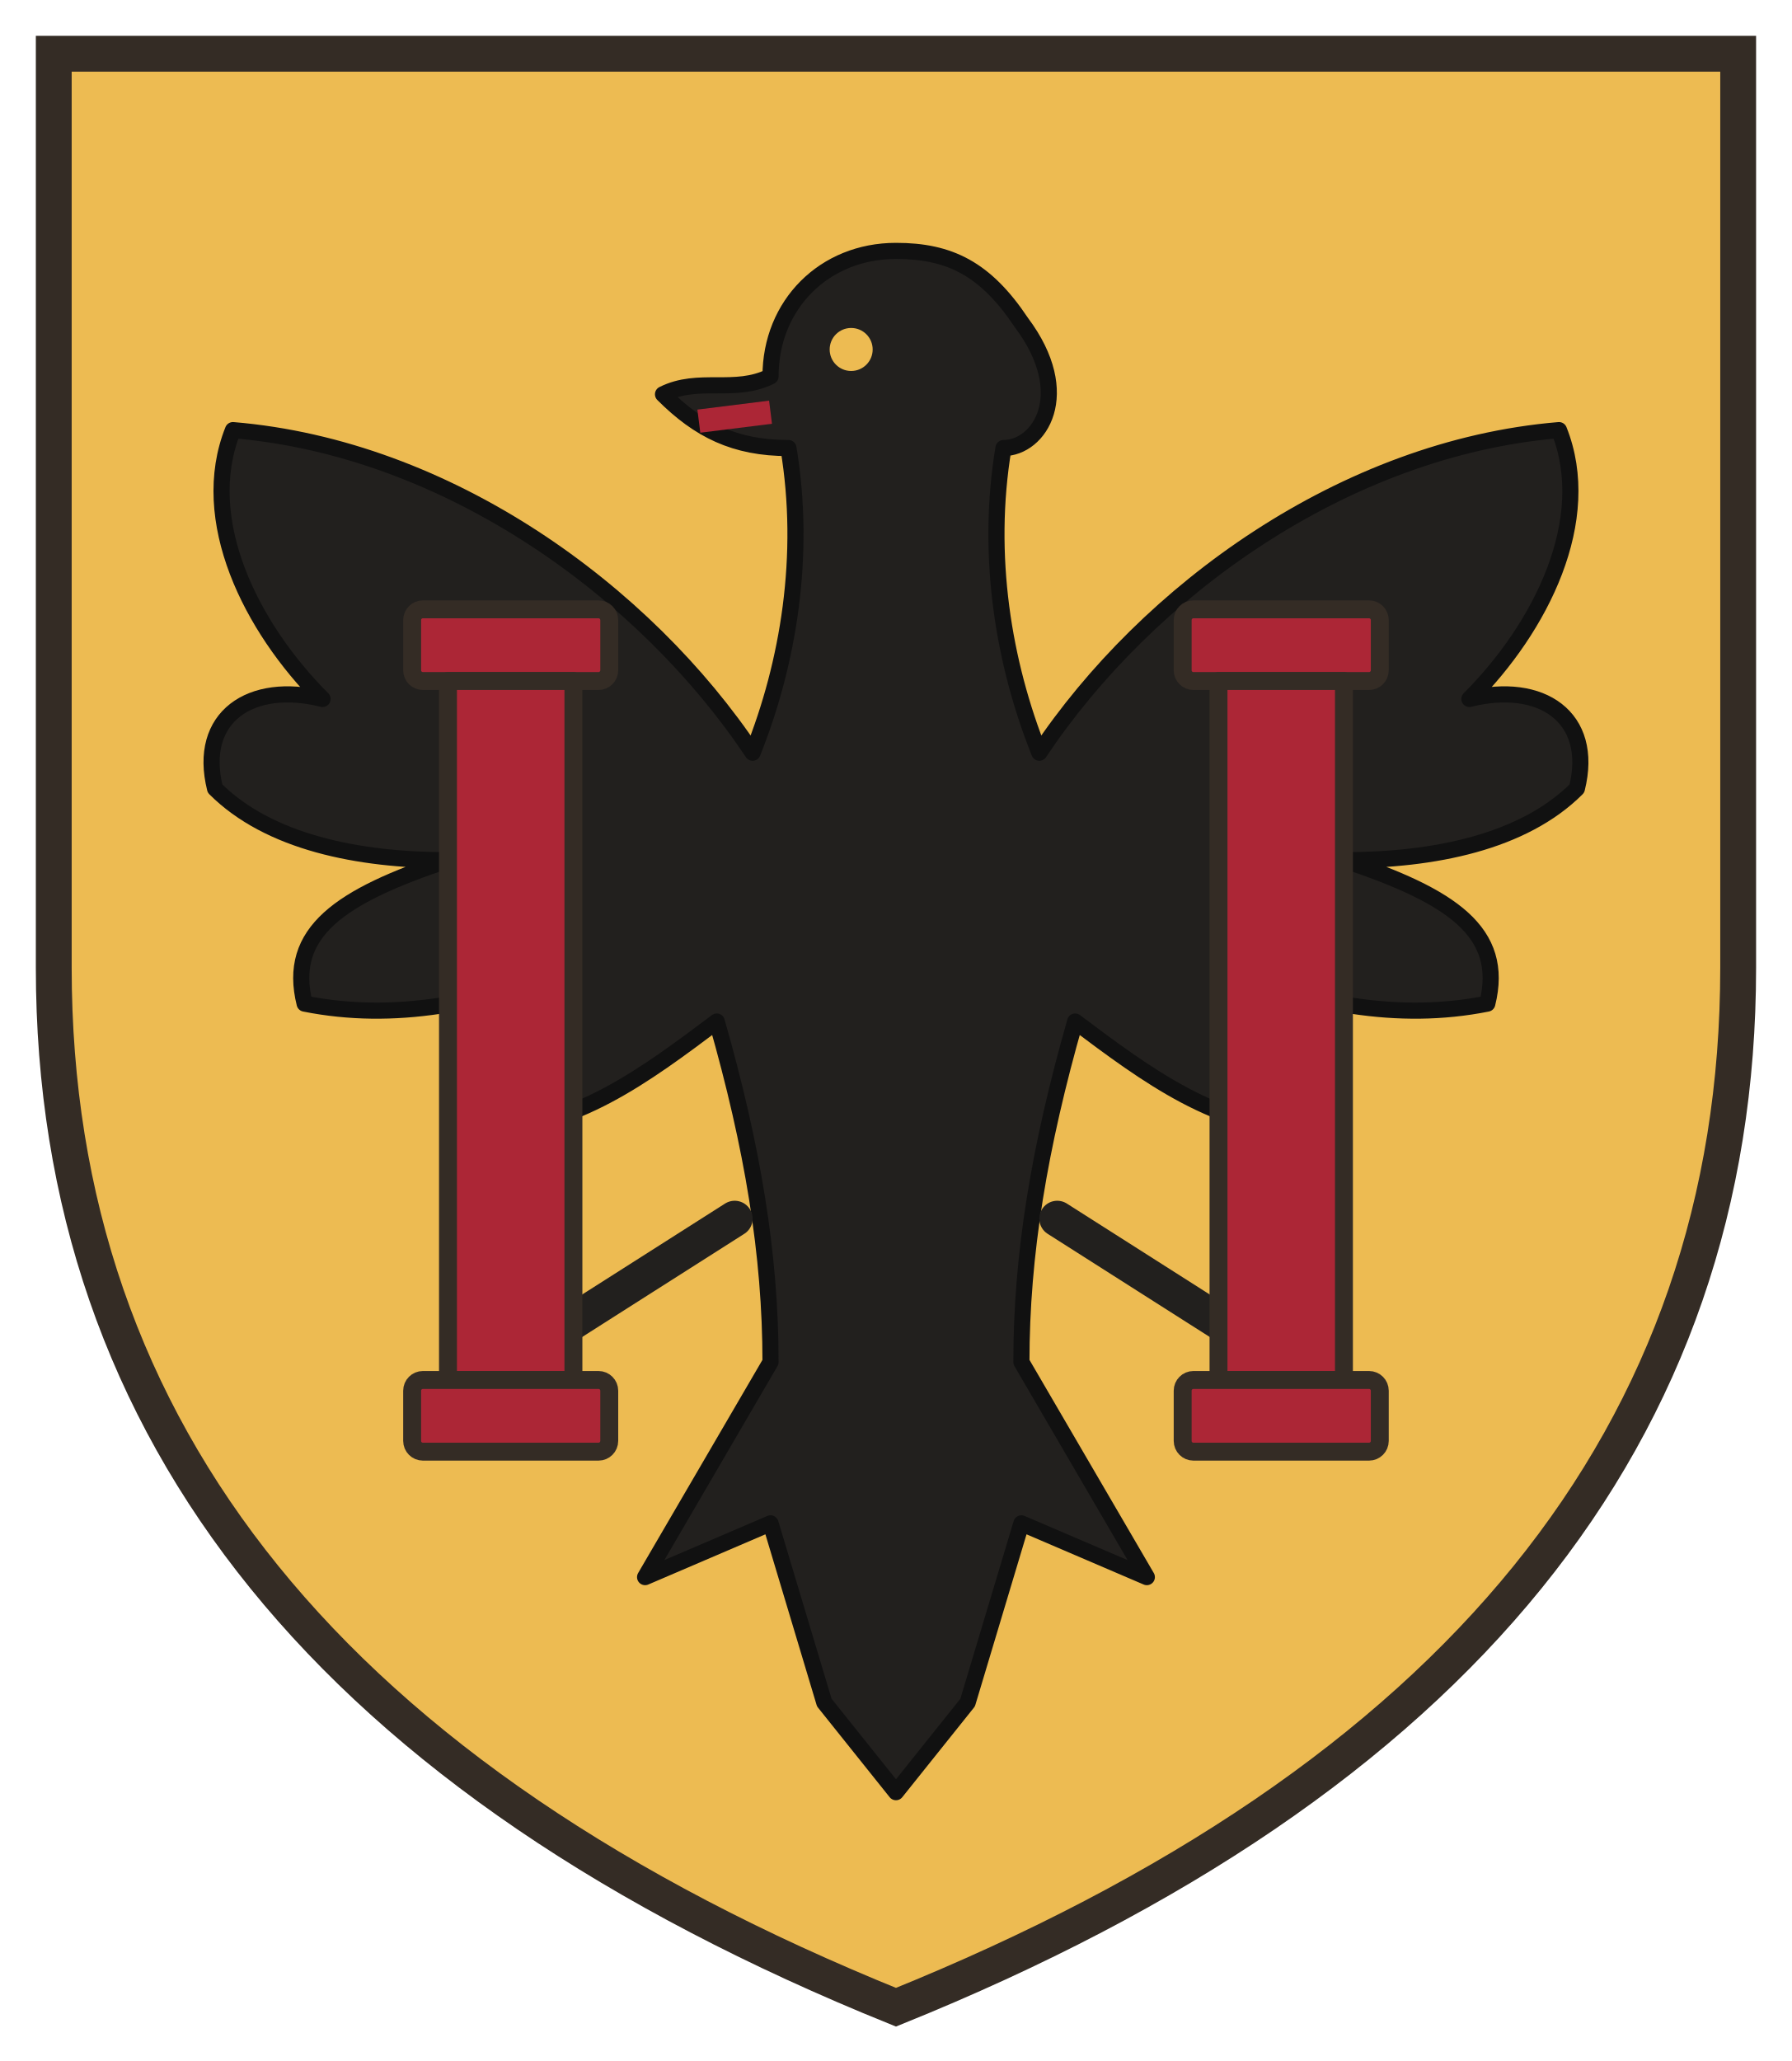
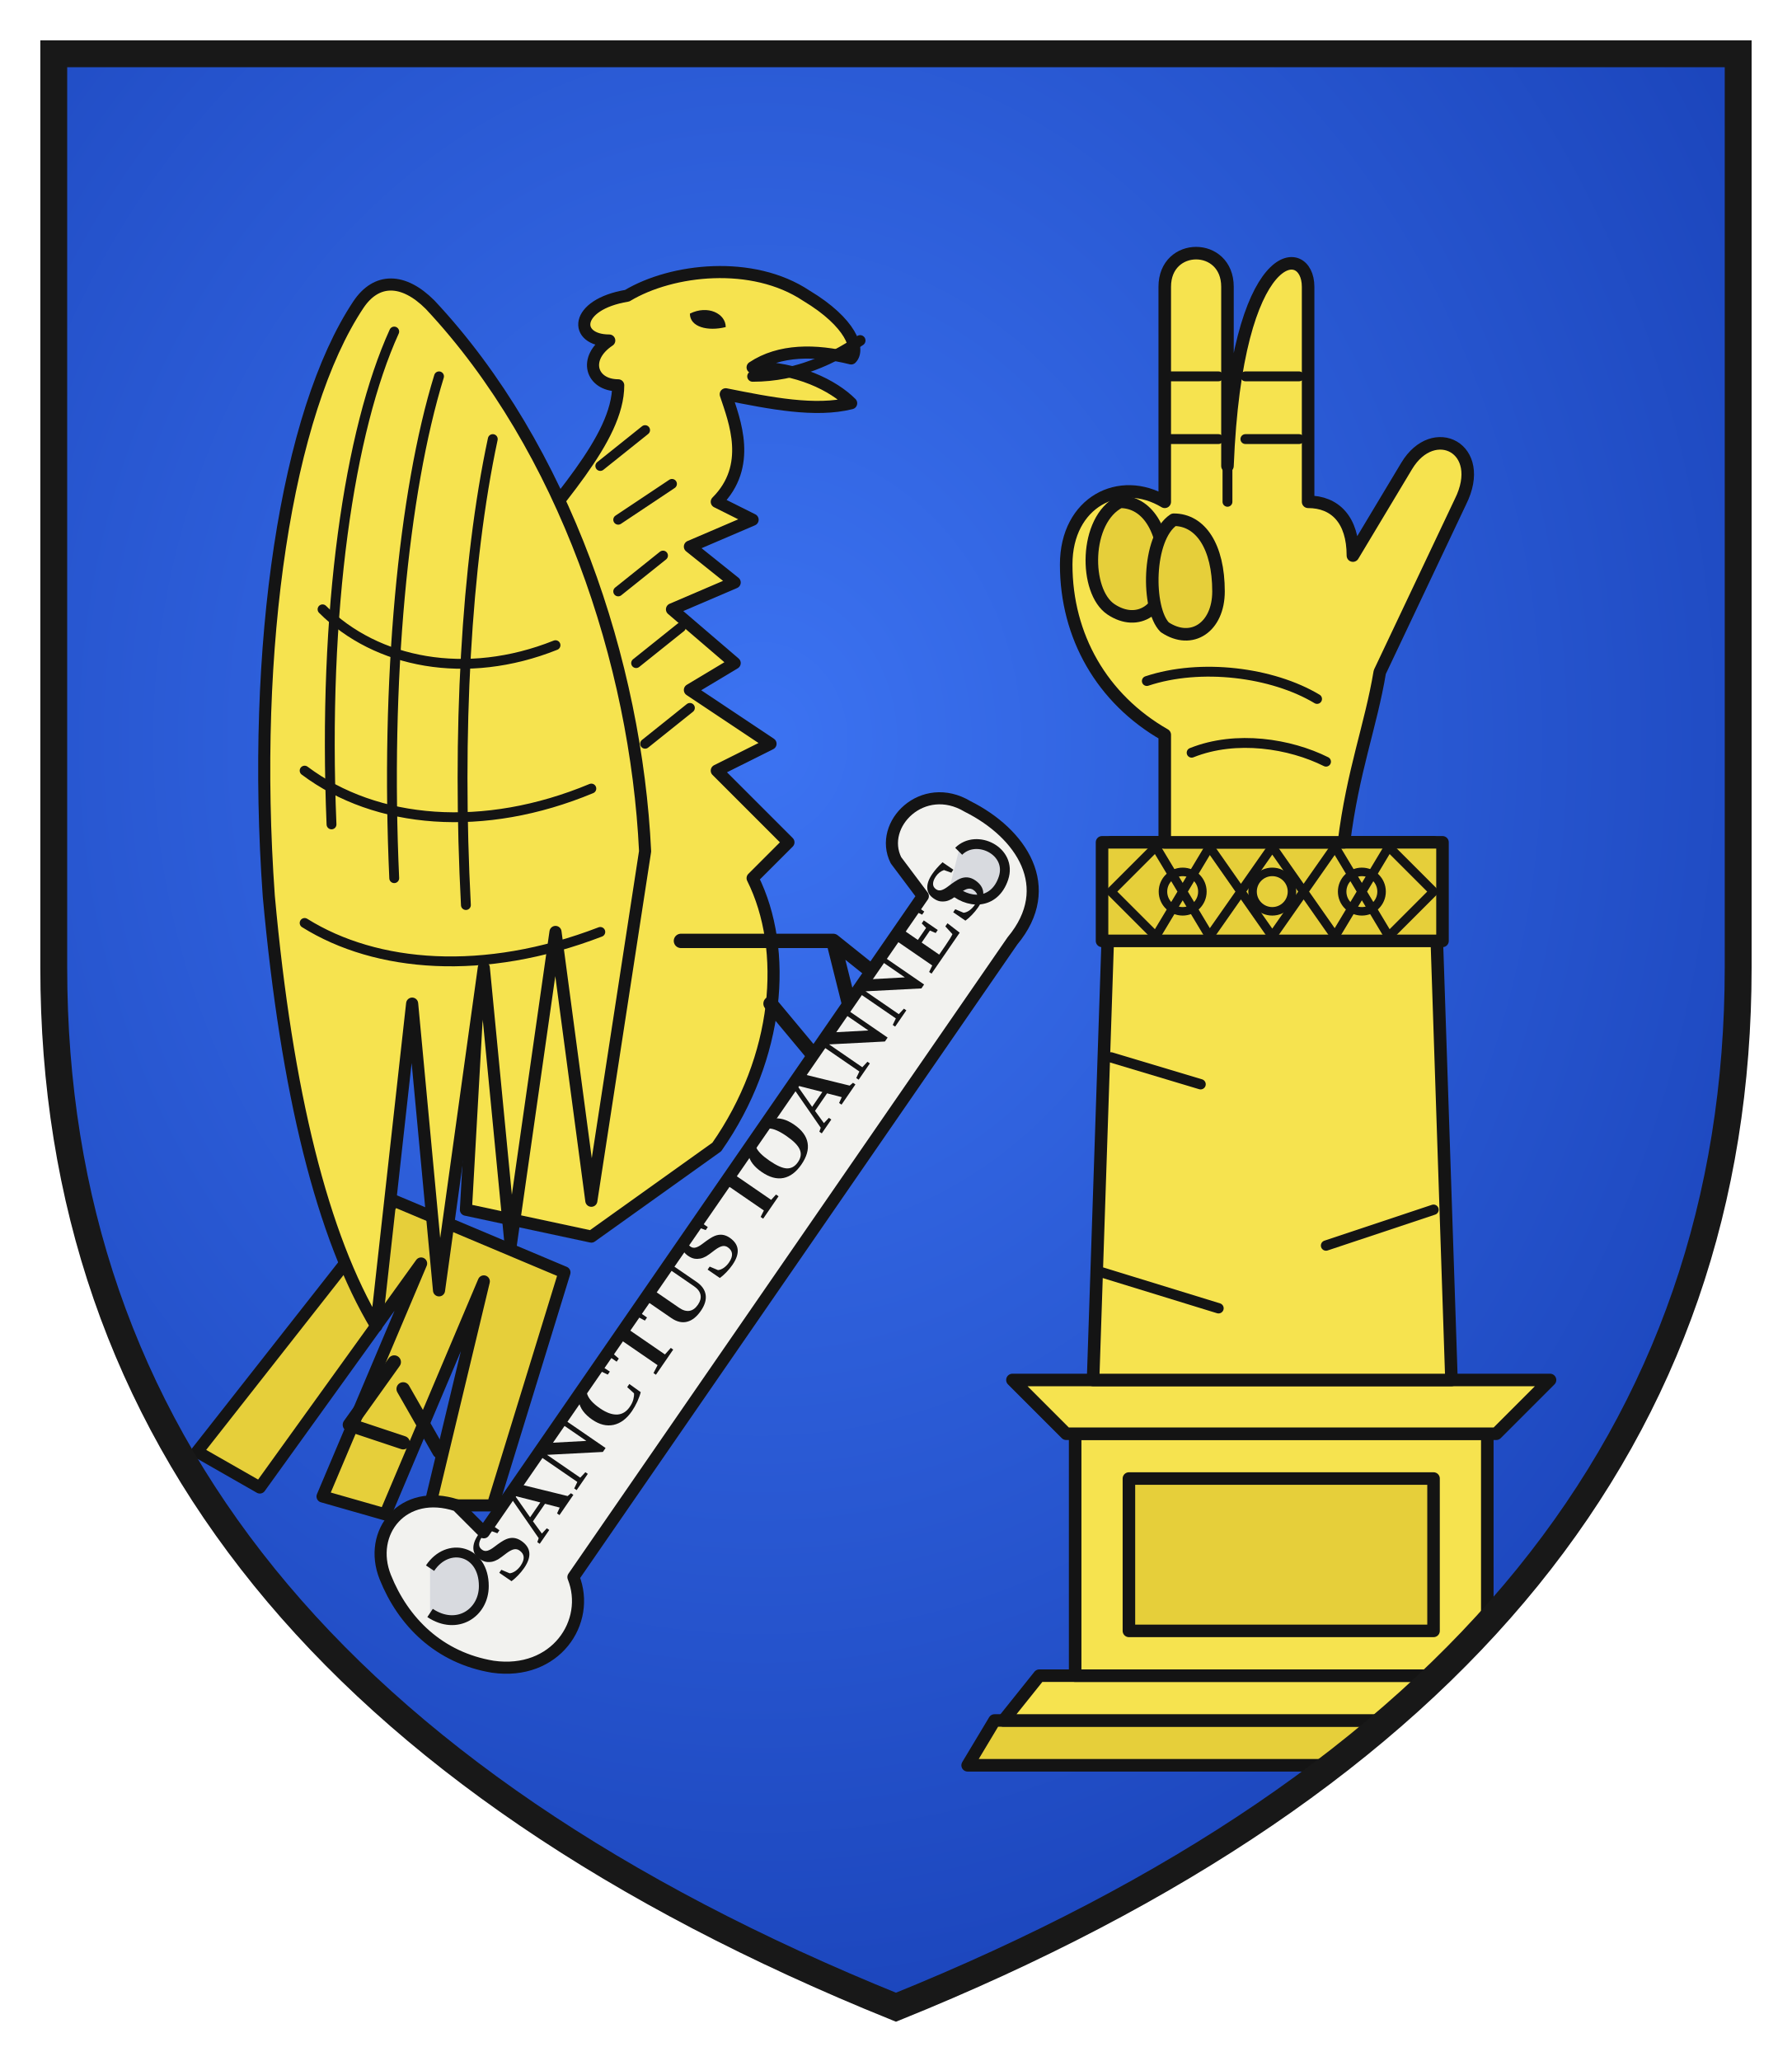
- <svg xmlns="http://www.w3.org/2000/svg" width="100" height="115" viewBox="0 0 100 115" role="img">
+ <svg xmlns="http://www.w3.org/2000/svg" width="200" height="230" viewBox="0 0 200 230" role="img">
  <defs>
+     <radialGradient id="azur-grad" cx="42%" cy="35%" r="72%">
+       <stop offset="0%" stop-color="#3c73f2" />
+       <stop offset="100%" stop-color="#1942b8" />
+     </radialGradient>
    <clipPath id="ecu">
-       <path d="M3 3H97V54Q97 93 50 112Q3 93 3 54Z" />
+       <path d="M6 6H194V108Q194 186 100 224Q6 186 6 108Z" />
    </clipPath>
  </defs>
  <g clip-path="url(#ecu)">
-     <path fill="#edbb52" d="M3 3H97V54Q97 93 50 112Q3 93 3 54Z" />
-     <g fill="#22201e" stroke="#111" stroke-width="0.9" stroke-linejoin="round">
-       <path d="M50 14C46 14 43 17 43 21C41 22 39 21 37 22C39 24 41 25 44 25C45 31 44 37 42 42C36 33 25 25 13 24C11 29 14 35 18 39C14 38 11 40 12 44C15 47 20 48 25 48C19 50 16 52 17 56C22 57 27 56 32 54C27 57 25 60 27 63C32 63 36 60 40 57C42 64 43 70 43 76L36 88L43 85L46 95L50 100L54 95L57 85L64 88L57 76C57 70 58 64 60 57C64 60 68 63 73 63C75 60 73 57 68 54C73 56 78 57 83 56C84 52 81 50 75 48C80 48 85 47 88 44C89 40 86 38 82 39C86 35 89 29 87 24C75 25 64 33 58 42C56 37 55 31 56 25C58 25 60 22 57 18C55 15 53 14 50 14Z" />
-       <path d="M41 68L30 75L26 73M30 75L27 79M30 75L32 80" fill="none" stroke="#22201e" stroke-width="2" stroke-linecap="round" />
-       <path d="M59 68L70 75L74 73M70 75L73 79M70 75L68 80" fill="none" stroke="#22201e" stroke-width="2" stroke-linecap="round" />
-       <circle cx="47.5" cy="19.5" r="1.2" fill="#edbb52" stroke="none" />
-       <path d="M39 23.5L43 23" stroke="#ac2636" stroke-width="1.3" />
+     <path fill="url(#azur-grad)" d="M6 6H194V108Q194 186 100 224Q6 186 6 108Z" />
+     <g id="aigle-saint-jean" stroke="#141414" stroke-width="1.35" stroke-linejoin="round" stroke-linecap="round">
+       <path d="M44 134L22 162L29 166L47 141L36 167L43 169L54 143L48 168L55 168L63 142Z" fill="#e6cf3a" />
+       <path d="M56 64C62 56 69 49 69 43C66 43 65 40 68 38C64 38 64 34 70 33C75 30 84 29 90 33C95 36 96 39 95 40C91 39 87 39 84 41C89 41 93 43 95 45C91 46 86 45 81 44C82 47 84 52 80 56L84 58L77 61L82 65L75 68L82 74L77 77L86 83L80 86L88 94L84 98C88 106 87 118 80 128L66 138L52 135Z" fill="#f6e34f" />
+       <path d="M84 42C89 42 93 40 96 38" fill="none" stroke="#141414" stroke-width="1.2" />
+       <path d="M77 35C79 34 81 35 81 36.5C79 37 77 36.5 77 35Z" fill="#141414" stroke="none" />
+       <path d="M72 48L67 52M75 54L69 58M74 62L69 66M76 70L71 74M77 79L72 83" fill="none" stroke="#141414" stroke-width="1.1" />
+       <path d="M76 105L93 105L98 109M93 105L95 113M86 112L91 118" fill="none" stroke="#141414" stroke-width="1.6" />
+       <path d="M40 34C32 46 28 72 30 100C32 122 36 138 42 148L46 112L49 144L54 108L57 139L62 104L66 134L72 95C71 74 63 50 48 34C45 31 42 31 40 34Z" fill="#f6e34f" />
+       <path d="M44 37C39 48 36 68 37 92M49 42C45 55 43 76 44 98M55 49C52 63 51 82 52 101" fill="none" stroke="#141414" stroke-width="1.1" />
+       <path d="M36 68C42 74 52 76 62 72M34 86C42 92 54 93 66 88M34 103C42 108 54 109 67 104" fill="none" stroke="#141414" stroke-width="1.1" />
+       <path d="M44 152L39 159L45 161M45 155L49 162" fill="none" stroke="#141414" stroke-width="1.5" />
    </g>
-     <g fill="#ac2636" stroke="#342c25" stroke-width="1" stroke-linejoin="round">
-       <rect x="23" y="34" width="11" height="4" rx="0.6" />
-       <rect x="25" y="38" width="7" height="39" />
-       <rect x="23" y="77" width="11" height="4" rx="0.6" />
-       <rect x="66" y="34" width="11" height="4" rx="0.6" />
-       <rect x="68" y="38" width="7" height="39" />
-       <rect x="66" y="77" width="11" height="4" rx="0.6" />
+     <g id="phylactere">
+       <path d="M43 176C41 171 45 166 51 168L54 171L103 100L100 96C98 92 103 87 108 90C114 93 118 99 113 105L64 176C66 181 62 187 55 186C49 185 45 181 43 176Z" fill="#f2f2ef" stroke="#141414" stroke-width="1.35" stroke-linejoin="round" />
+       <path d="M48 175C50 172 54 173 54 177C54 180 51 182 48 180" fill="#d8dadf" stroke="#141414" stroke-width="1.1" />
+       <path d="M107 95C109 93 113 95 112 98C111 101 108 101 106 99" fill="#d8dadf" stroke="#141414" stroke-width="1.1" />
+       <text x="0" y="0" transform="translate(57 177) rotate(-55.5)" font-family="Georgia, 'Times New Roman', serif" font-size="9.4" font-weight="700" letter-spacing="0.4" fill="#141414">SANCTUS IOANNES</text>
+     </g>
+     <g id="bras-saint-etienne" stroke="#141414" stroke-width="1.4" stroke-linejoin="round" stroke-linecap="round">
+       <polygon points="111,192 175,192 178,197 108,197" fill="#e6cf3a" />
+       <polygon points="116,187 170,187 174,192 112,192" fill="#f6e34f" />
+       <rect x="120" y="160" width="46" height="27" fill="#f6e34f" />
+       <rect x="126" y="165" width="34" height="17" fill="#e6cf3a" />
+       <polygon points="113,154 173,154 167,160 119,160" fill="#f6e34f" />
+       <path d="M124 94H160L162 154H122Z" fill="#f6e34f" />
+       <path d="M124 118L134 121M160 135L148 139M123 142L136 146" fill="none" stroke="#141414" stroke-width="1.15" />
+       <rect x="123" y="94" width="38" height="11" fill="#e6cf3a" />
+       <path d="M124 99.5L129 94.5L135 104.5L142 94.5L149 104.5L155 94.5L160 99.5L155 104.5L149 94.5L142 104.5L135 94.5L129 104.5Z" fill="none" stroke="#141414" stroke-width="1" />
+       <circle cx="132" cy="99.5" r="2.2" fill="none" stroke="#141414" stroke-width="0.95" />
+       <circle cx="142" cy="99.5" r="2.2" fill="none" stroke="#141414" stroke-width="0.95" />
+       <circle cx="152" cy="99.5" r="2.2" fill="none" stroke="#141414" stroke-width="0.95" />
+       <path d="M130 94V82C123 78 119 71 119 63C119 56 125 53 130 56V32C130 27 137 27 137 32V52C138 27 146 27 146 32V56C149 56 151 58 151 62L157 52C160 47 166 50 163 56L154 75C153 81 151 86 150 94Z" fill="#f6e34f" />
+       <path d="M125 56C128 56 130 59 130 64C130 68 127 70 124 68C121 66 121 58 125 56Z" fill="#e6cf3a" />
+       <path d="M131 58C134 58 136 61 136 66C136 70 133 72 130 70C128 68 128 60 131 58Z" fill="#e6cf3a" />
+       <path d="M137 33V56M130 42H136M139 42H145M130 49H136M139 49H145M128 76C134 74 142 75 147 78M133 84C138 82 144 83 148 85" fill="none" stroke="#141414" stroke-width="1.1" />
    </g>
  </g>
-   <path d="M3 3H97V54Q97 93 50 112Q3 93 3 54Z" fill="none" stroke="#342c25" stroke-width="2" />
+   <path d="M6 6H194V108Q194 186 100 224Q6 186 6 108Z" fill="none" stroke="#181818" stroke-width="3" />
</svg>
